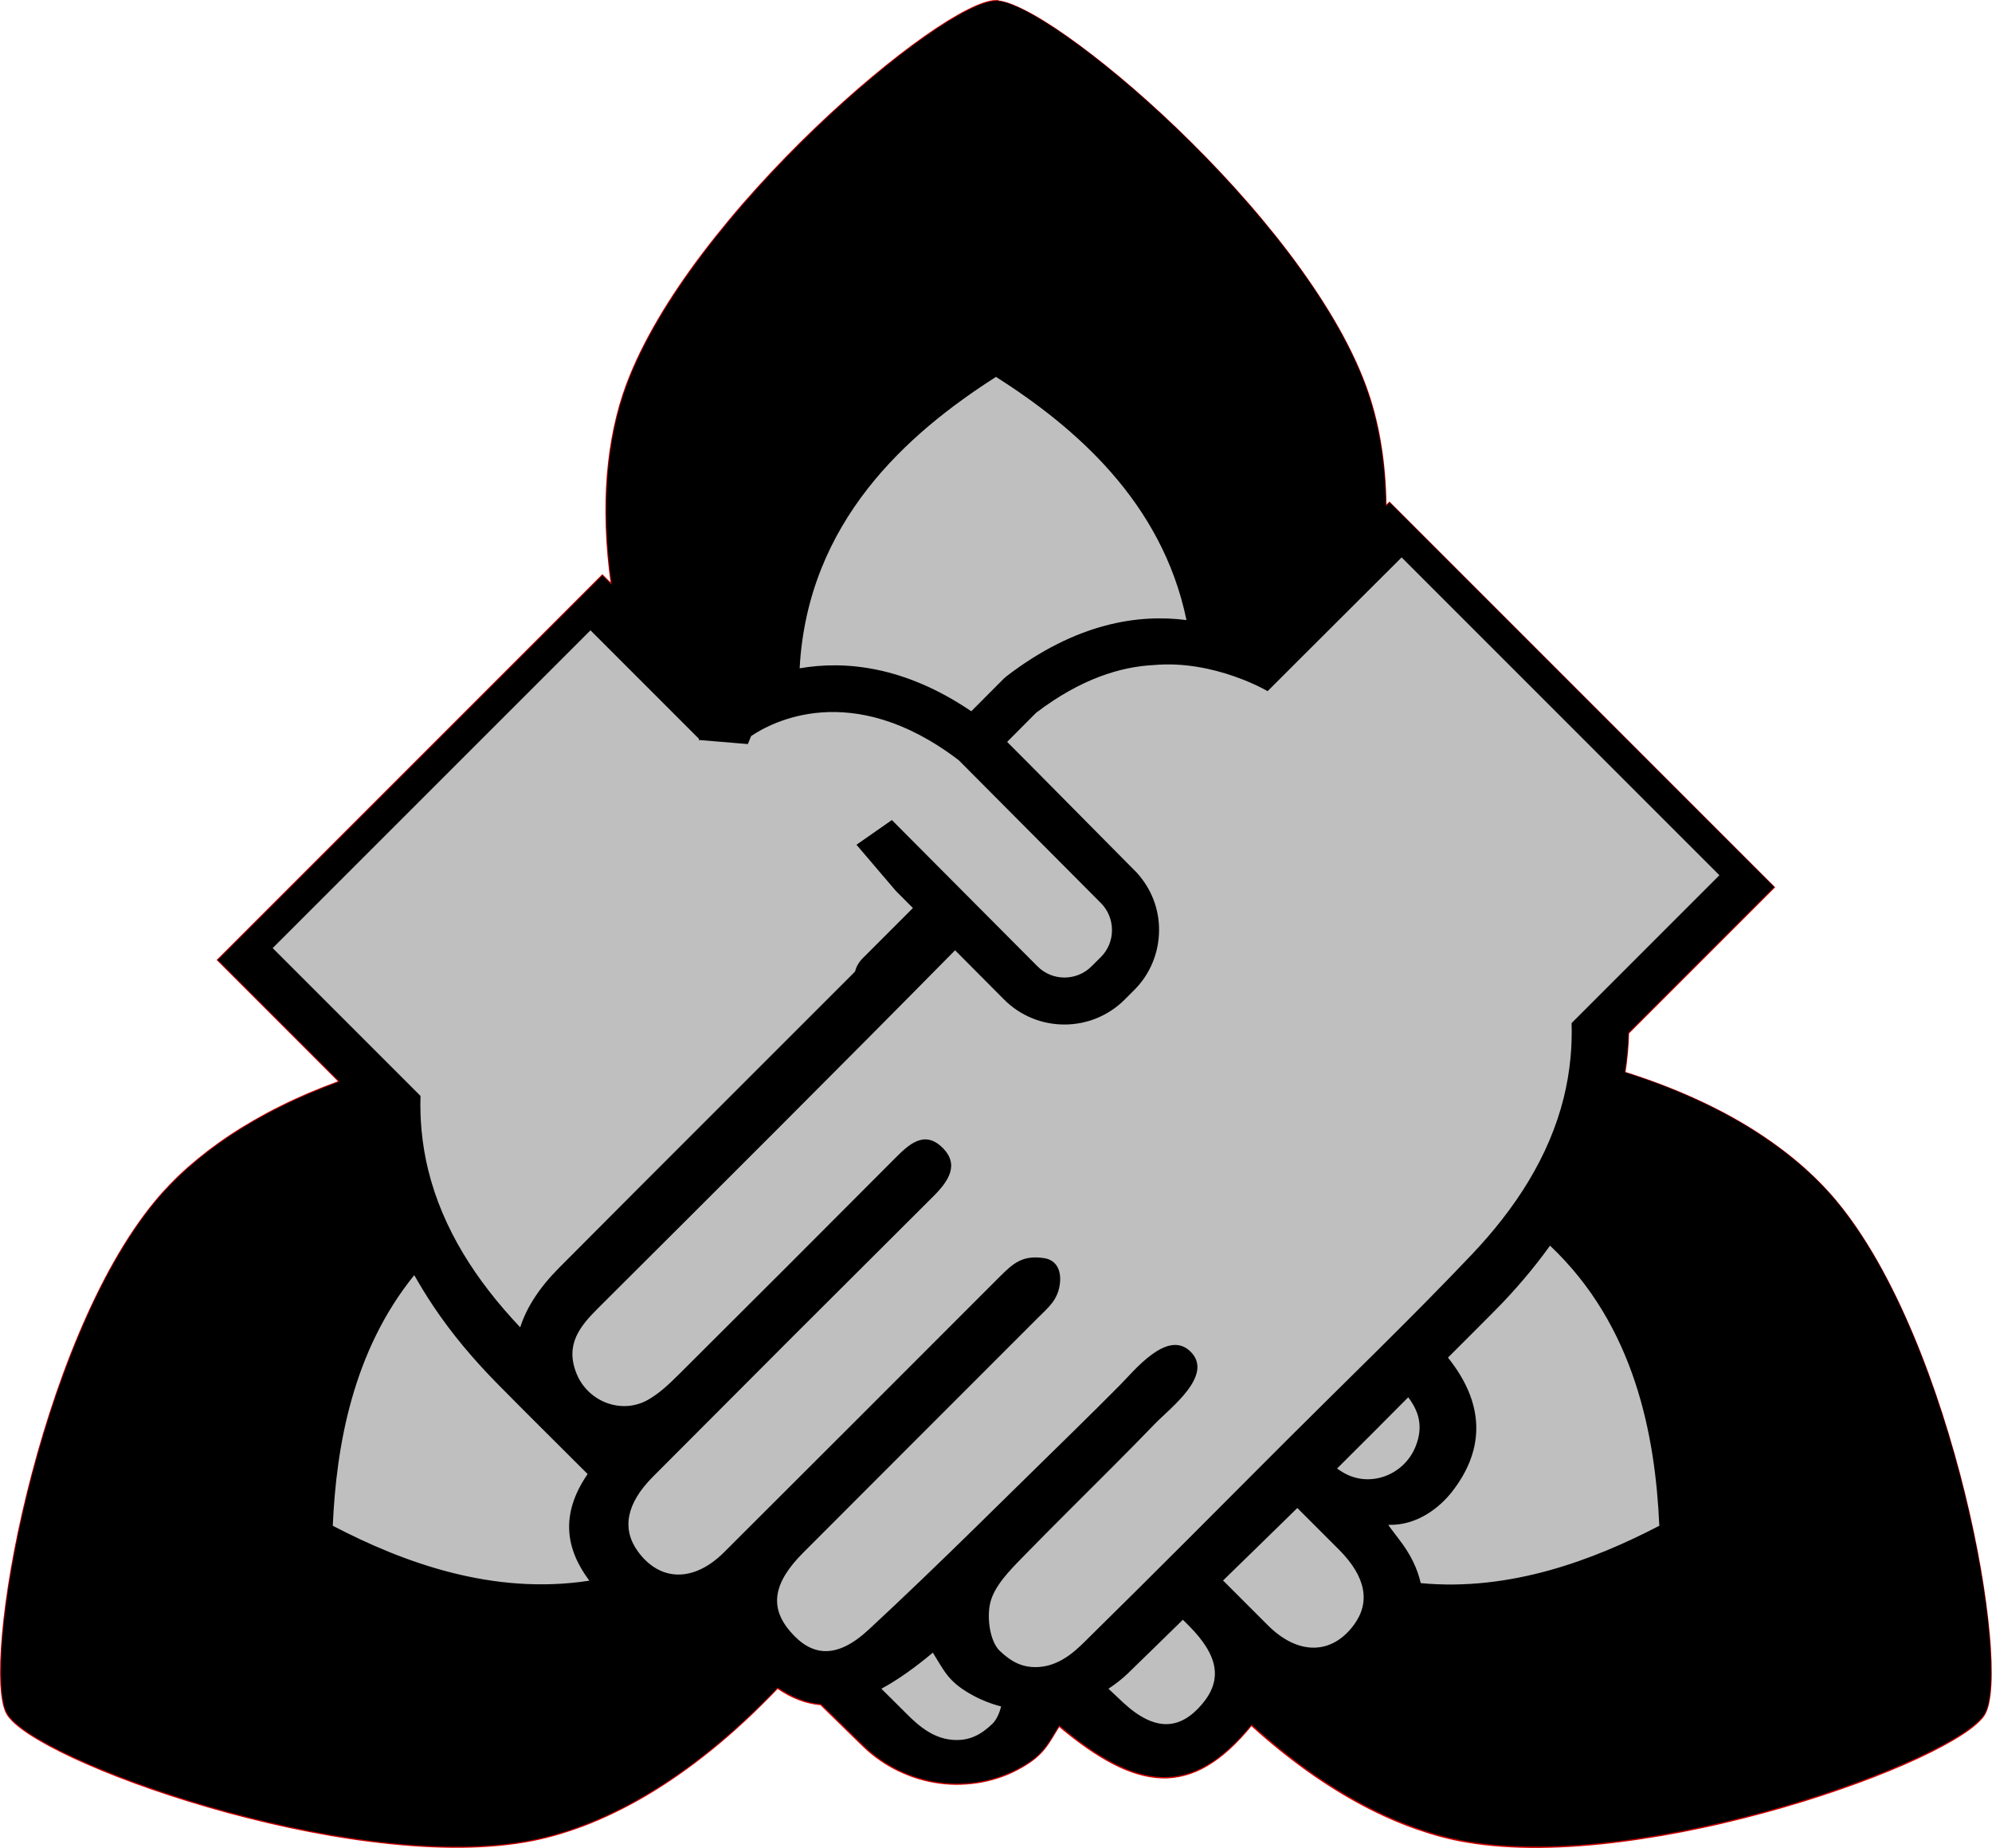
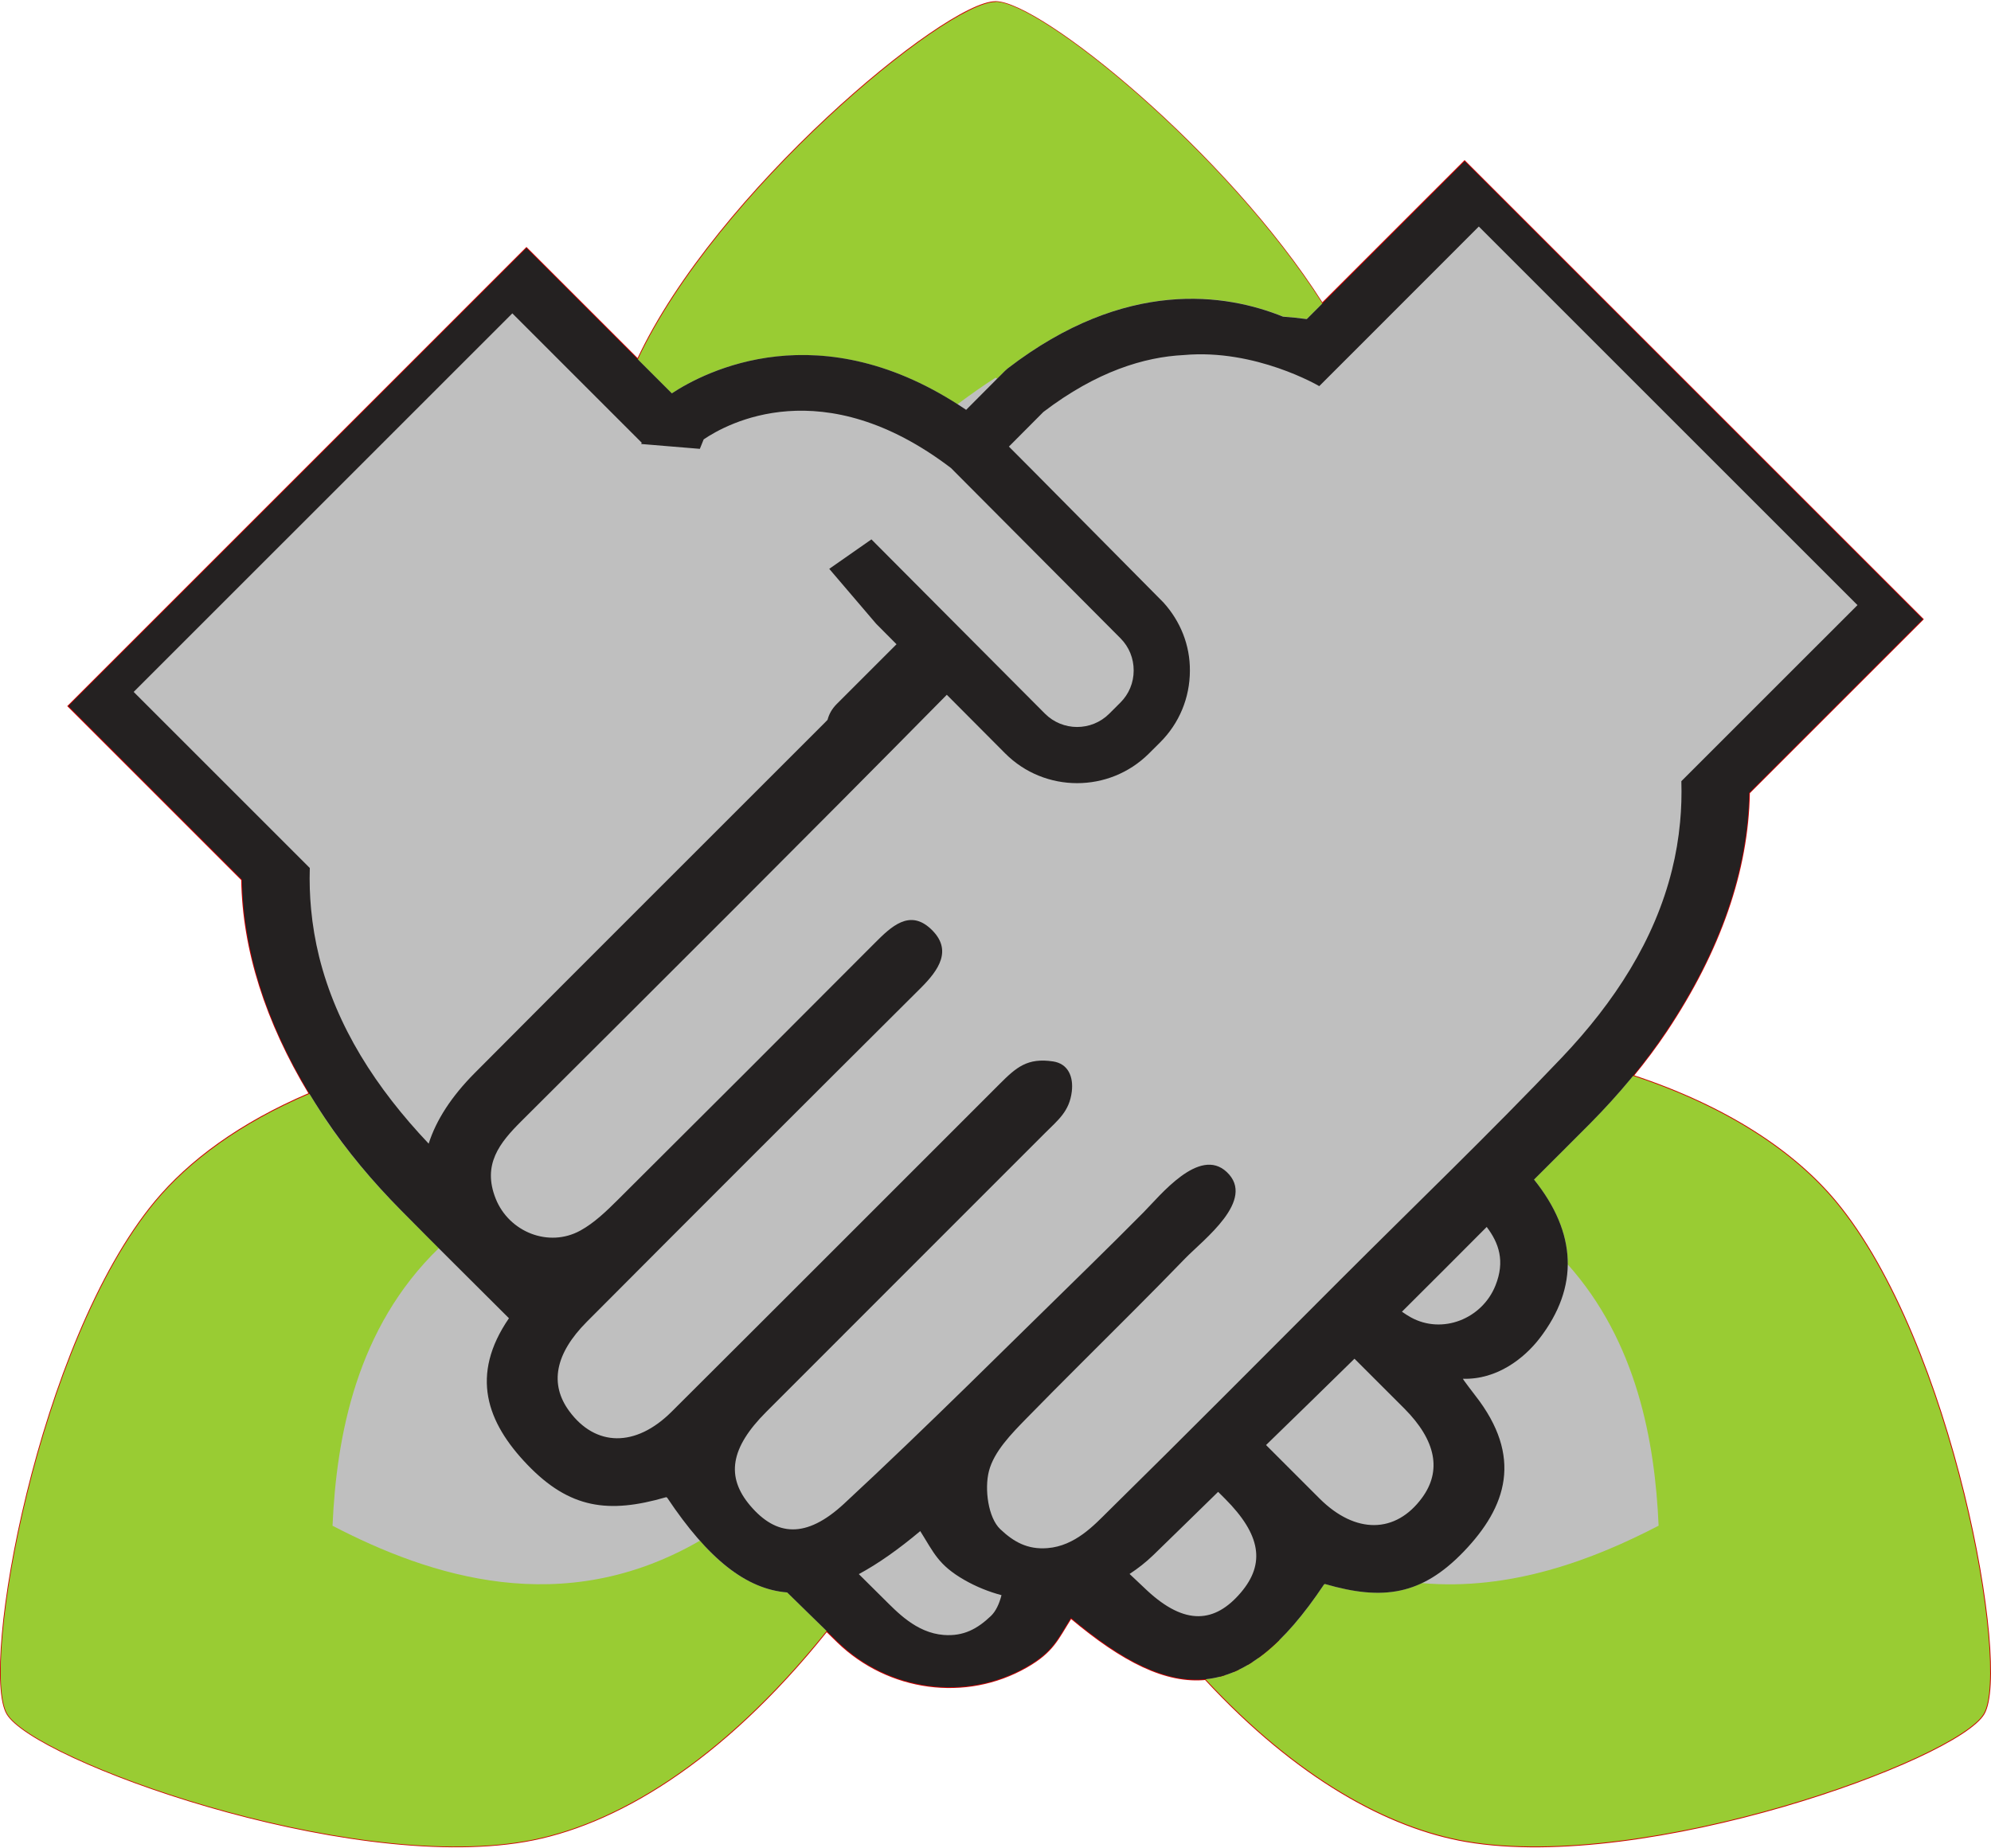
- <svg xmlns="http://www.w3.org/2000/svg" width="30mm" height="27.823mm" viewBox="0 0 30 27.823" version="1.1" id="svg1">
+ <svg xmlns="http://www.w3.org/2000/svg" width="29.767mm" height="27.626mm" viewBox="0 0 29.767 27.626" version="1.1" id="svg1">
  <defs id="defs1" />
-   <g id="layer1" transform="translate(-90.22292,-134.6729)">
-     <g id="g2489" transform="translate(26.21561,-119.1955)">
-       <path id="path2479" style="fill:#bfbfbf;stroke:#cc0000;stroke-width:0.027" d="m 79.008,253.882 c -0.05,0 -0.112,0.013 -0.184,0.037 -0.072,0.024 -0.154,0.06 -0.245,0.106 -0.091,0.046 -0.191,0.103 -0.299,0.169 -0.108,0.067 -0.222,0.143 -0.343,0.228 -0.121,0.085 -0.248,0.179 -0.38,0.281 -0.132,0.102 -0.268,0.211 -0.407,0.328 -0.279,0.233 -0.57,0.494 -0.863,0.774 -0.146,0.14 -0.293,0.286 -0.439,0.436 -0.146,0.15 -0.29,0.303 -0.432,0.46 -0.142,0.157 -0.282,0.317 -0.417,0.48 -0.135,0.163 -0.267,0.327 -0.393,0.493 -0.126,0.166 -0.247,0.334 -0.361,0.502 -0.114,0.168 -0.221,0.336 -0.319,0.504 -0.099,0.168 -0.189,0.335 -0.27,0.501 -0.081,0.166 -0.152,0.331 -0.212,0.493 -0.036,0.098 -0.069,0.199 -0.099,0.303 -0.03,0.105 -0.057,0.213 -0.081,0.325 -0.024,0.112 -0.045,0.227 -0.062,0.345 -0.017,0.119 -0.031,0.241 -0.042,0.366 -0.01,0.125 -0.017,0.254 -0.02,0.386 -0.003,0.132 -0.002,0.267 0.003,0.406 0.004,0.139 0.013,0.28 0.026,0.425 0.013,0.145 0.03,0.293 0.051,0.444 l -0.141,-0.141 -5.791,5.791 1.832,1.832 c -0.16,0.059 -0.315,0.12 -0.464,0.183 -0.149,0.064 -0.292,0.13 -0.429,0.199 -0.137,0.068 -0.269,0.139 -0.395,0.212 -0.126,0.073 -0.247,0.147 -0.362,0.224 -0.115,0.076 -0.224,0.155 -0.328,0.234 -0.104,0.08 -0.202,0.161 -0.296,0.243 -0.093,0.082 -0.181,0.166 -0.263,0.251 -0.082,0.085 -0.16,0.17 -0.231,0.257 -0.111,0.133 -0.217,0.277 -0.321,0.43 -0.103,0.153 -0.203,0.315 -0.299,0.484 -0.096,0.169 -0.188,0.346 -0.277,0.529 -0.089,0.183 -0.173,0.371 -0.254,0.563 -0.081,0.192 -0.158,0.388 -0.231,0.587 -0.073,0.199 -0.142,0.399 -0.207,0.601 -0.065,0.201 -0.126,0.404 -0.183,0.605 -0.057,0.201 -0.109,0.401 -0.158,0.598 -0.097,0.394 -0.177,0.777 -0.239,1.135 -0.031,0.179 -0.058,0.352 -0.08,0.517 -0.022,0.165 -0.04,0.322 -0.053,0.469 -0.013,0.147 -0.022,0.285 -0.026,0.412 -0.004,0.126 -0.003,0.242 0.002,0.344 0.006,0.102 0.016,0.191 0.031,0.266 0.015,0.074 0.035,0.134 0.06,0.177 0.025,0.043 0.067,0.09 0.123,0.141 0.057,0.05 0.129,0.104 0.214,0.16 0.086,0.056 0.185,0.114 0.296,0.174 0.111,0.06 0.235,0.121 0.369,0.184 0.134,0.062 0.279,0.125 0.433,0.189 0.154,0.063 0.317,0.127 0.487,0.189 0.341,0.125 0.713,0.247 1.102,0.36 0.195,0.057 0.394,0.111 0.597,0.162 0.202,0.051 0.408,0.1 0.615,0.144 0.207,0.044 0.416,0.085 0.624,0.121 0.208,0.036 0.417,0.068 0.624,0.093 0.207,0.026 0.413,0.047 0.615,0.062 0.202,0.015 0.402,0.023 0.596,0.025 0.195,0.002 0.385,-0.004 0.569,-0.017 0.184,-0.013 0.362,-0.034 0.532,-0.063 0.141,-0.024 0.285,-0.056 0.432,-0.097 0.147,-0.041 0.297,-0.09 0.449,-0.147 0.152,-0.058 0.307,-0.125 0.464,-0.201 0.157,-0.076 0.316,-0.161 0.476,-0.255 0.161,-0.095 0.323,-0.199 0.486,-0.313 0.164,-0.114 0.328,-0.238 0.494,-0.372 0.166,-0.134 0.333,-0.279 0.5,-0.434 0.167,-0.155 0.335,-0.321 0.503,-0.497 0.054,0.037 0.107,0.07 0.161,0.099 0.054,0.029 0.108,0.054 0.162,0.074 0.054,0.021 0.109,0.038 0.164,0.05 0.055,0.013 0.11,0.021 0.165,0.026 0.215,0.208 0.427,0.419 0.642,0.627 0.08,0.077 0.165,0.147 0.255,0.209 0.089,0.062 0.183,0.116 0.279,0.162 0.097,0.046 0.196,0.085 0.298,0.116 0.102,0.03 0.206,0.053 0.311,0.067 0.105,0.014 0.211,0.02 0.317,0.017 0.106,-0.003 0.212,-0.014 0.317,-0.033 0.105,-0.02 0.209,-0.048 0.311,-0.085 0.102,-0.037 0.201,-0.084 0.297,-0.139 0.083,-0.048 0.149,-0.093 0.204,-0.139 0.055,-0.046 0.098,-0.092 0.137,-0.14 0.077,-0.097 0.134,-0.204 0.219,-0.34 0.147,0.123 0.288,0.233 0.425,0.328 0.137,0.095 0.269,0.176 0.397,0.242 0.128,0.066 0.253,0.117 0.374,0.152 0.061,0.018 0.12,0.031 0.18,0.041 0.059,0.01 0.118,0.015 0.176,0.017 0.058,0.002 0.116,-0.001 0.173,-0.008 0.057,-0.007 0.114,-0.018 0.17,-0.033 0.056,-0.015 0.112,-0.035 0.168,-0.058 0.056,-0.024 0.111,-0.052 0.167,-0.085 0.055,-0.033 0.111,-0.07 0.166,-0.111 0.055,-0.042 0.111,-0.087 0.166,-0.138 0.111,-0.101 0.222,-0.221 0.335,-0.359 0.144,0.131 0.287,0.254 0.43,0.369 0.143,0.115 0.285,0.223 0.426,0.324 0.141,0.1 0.281,0.193 0.42,0.279 0.139,0.086 0.277,0.165 0.413,0.237 0.136,0.072 0.271,0.137 0.405,0.196 0.133,0.059 0.265,0.11 0.395,0.156 0.13,0.045 0.258,0.085 0.383,0.118 0.126,0.033 0.249,0.06 0.371,0.08 0.17,0.029 0.349,0.05 0.533,0.063 0.184,0.013 0.374,0.019 0.569,0.017 0.195,-0.002 0.394,-0.01 0.596,-0.025 0.202,-0.015 0.408,-0.035 0.615,-0.062 0.207,-0.026 0.415,-0.058 0.624,-0.093 0.208,-0.036 0.417,-0.077 0.624,-0.121 0.207,-0.044 0.412,-0.093 0.615,-0.144 0.202,-0.051 0.402,-0.106 0.597,-0.162 0.39,-0.113 0.761,-0.235 1.102,-0.36 0.171,-0.062 0.334,-0.126 0.488,-0.189 0.154,-0.063 0.299,-0.126 0.433,-0.189 0.134,-0.062 0.258,-0.124 0.369,-0.184 0.111,-0.06 0.211,-0.118 0.296,-0.174 0.086,-0.056 0.158,-0.109 0.214,-0.16 0.057,-0.05 0.099,-0.098 0.123,-0.141 0.025,-0.043 0.045,-0.103 0.06,-0.177 0.015,-0.074 0.026,-0.163 0.031,-0.265 0.006,-0.102 0.006,-0.217 0.002,-0.344 -0.004,-0.126 -0.012,-0.264 -0.026,-0.412 -0.013,-0.147 -0.031,-0.304 -0.053,-0.469 -0.022,-0.165 -0.049,-0.338 -0.08,-0.517 -0.062,-0.358 -0.142,-0.741 -0.239,-1.135 -0.048,-0.197 -0.101,-0.397 -0.158,-0.598 -0.057,-0.201 -0.118,-0.403 -0.183,-0.605 -0.065,-0.201 -0.134,-0.402 -0.207,-0.601 -0.073,-0.199 -0.15,-0.395 -0.231,-0.587 -0.081,-0.192 -0.166,-0.381 -0.254,-0.563 -0.089,-0.183 -0.181,-0.359 -0.277,-0.529 -0.096,-0.169 -0.196,-0.331 -0.299,-0.484 -0.103,-0.153 -0.211,-0.297 -0.321,-0.43 -0.079,-0.095 -0.165,-0.19 -0.257,-0.283 -0.092,-0.093 -0.191,-0.185 -0.296,-0.276 -0.105,-0.09 -0.218,-0.179 -0.336,-0.266 -0.119,-0.087 -0.244,-0.172 -0.376,-0.255 -0.132,-0.083 -0.271,-0.163 -0.417,-0.241 -0.146,-0.078 -0.299,-0.153 -0.459,-0.225 -0.16,-0.072 -0.327,-0.142 -0.501,-0.208 -0.174,-0.066 -0.355,-0.129 -0.543,-0.188 0.015,-0.1 0.028,-0.199 0.037,-0.298 0.009,-0.099 0.015,-0.199 0.017,-0.297 l 2.195,-2.195 -5.791,-5.791 -0.057,0.058 c -0.002,-0.175 -0.01,-0.344 -0.024,-0.507 -0.014,-0.163 -0.035,-0.321 -0.061,-0.473 -0.026,-0.152 -0.058,-0.298 -0.095,-0.438 -0.037,-0.14 -0.08,-0.274 -0.127,-0.401 -0.06,-0.162 -0.131,-0.327 -0.212,-0.493 -0.081,-0.166 -0.171,-0.334 -0.27,-0.501 -0.099,-0.168 -0.206,-0.336 -0.32,-0.504 -0.114,-0.168 -0.234,-0.336 -0.36,-0.502 -0.126,-0.166 -0.258,-0.331 -0.393,-0.493 -0.135,-0.163 -0.275,-0.323 -0.417,-0.48 -0.142,-0.157 -0.287,-0.311 -0.432,-0.46 -0.146,-0.15 -0.293,-0.295 -0.439,-0.436 -0.293,-0.281 -0.584,-0.541 -0.863,-0.774 -0.139,-0.116 -0.276,-0.226 -0.408,-0.328 -0.132,-0.102 -0.259,-0.196 -0.38,-0.281 -0.121,-0.085 -0.236,-0.162 -0.343,-0.228 -0.108,-0.067 -0.208,-0.123 -0.299,-0.169 -0.091,-0.046 -0.173,-0.082 -0.245,-0.106 -0.072,-0.024 -0.134,-0.037 -0.184,-0.037 z" />
-       <path id="path2441" style="fill:#000000;fill-opacity:1;fill-rule:nonzero;stroke:none;stroke-width:0.027" d="m 79.008,253.882 c -0.798,0 -4.605,3.197 -5.564,5.792 -0.288,0.78 -0.395,1.79 -0.224,3 l -0.141,-0.141 -5.791,5.791 1.832,1.832 c -1.283,0.468 -2.194,1.111 -2.769,1.802 -1.768,2.128 -2.633,7.024 -2.234,7.715 0.399,0.692 5.071,2.39 7.798,1.923 1.128,-0.193 2.46,-0.902 3.806,-2.316 0.215,0.147 0.43,0.231 0.652,0.249 0.215,0.208 0.427,0.419 0.642,0.627 0.639,0.617 1.614,0.755 2.385,0.313 0.333,-0.19 0.389,-0.348 0.56,-0.619 1.174,0.985 1.997,1.095 2.897,-0.013 1.151,1.046 2.273,1.592 3.243,1.758 2.728,0.467 7.399,-1.231 7.798,-1.923 0.399,-0.692 -0.465,-5.587 -2.234,-7.715 -0.635,-0.763 -1.681,-1.468 -3.186,-1.941 0.03,-0.199 0.051,-0.398 0.054,-0.596 l 2.195,-2.195 -5.791,-5.791 -0.057,0.058 c -0.007,-0.699 -0.119,-1.308 -0.308,-1.819 -0.959,-2.596 -4.767,-5.792 -5.565,-5.792 z m 0,5.662 c 1.18,0.751 2.499,1.878 2.868,3.662 -0.716,-0.093 -1.658,0.037 -2.716,0.85 l -0.035,0.031 -0.49,0.492 c -1.014,-0.688 -1.912,-0.763 -2.585,-0.647 0.12,-2.209 1.625,-3.538 2.957,-4.388 z m 6.108,2.718 4.786,4.786 -2.226,2.226 c 0.005,0.176 -1.08e-4,0.349 -0.016,0.518 -0.019,0.207 -0.054,0.409 -0.102,0.605 -0.22,0.885 -0.722,1.665 -1.393,2.371 -0.909,0.957 -1.862,1.872 -2.796,2.805 -0.979,0.98 -1.955,1.964 -2.943,2.935 -0.169,0.167 -0.412,0.434 -0.762,0.462 -0.254,0.02 -0.428,-0.079 -0.598,-0.24 -0.152,-0.144 -0.201,-0.507 -0.143,-0.735 0.064,-0.246 0.282,-0.469 0.472,-0.664 0.446,-0.457 0.901,-0.906 1.352,-1.358 0.22,-0.22 0.439,-0.442 0.655,-0.666 0.23,-0.238 0.904,-0.74 0.526,-1.094 -0.347,-0.325 -0.843,0.301 -1.052,0.511 -0.22,0.221 -0.44,0.441 -0.663,0.659 -1.037,1.012 -2.059,2.039 -3.122,3.024 -0.48,0.446 -0.857,0.412 -1.186,0.025 -0.312,-0.366 -0.252,-0.732 0.201,-1.185 1.174,-1.177 2.351,-2.351 3.526,-3.528 0.165,-0.165 0.308,-0.272 0.338,-0.525 0.022,-0.186 -0.046,-0.351 -0.238,-0.38 -0.323,-0.049 -0.464,0.075 -0.671,0.282 -1.383,1.383 -2.765,2.768 -4.15,4.148 -0.455,0.453 -0.963,0.443 -1.295,-0.011 -0.248,-0.339 -0.179,-0.723 0.225,-1.128 1.403,-1.409 2.809,-2.815 4.219,-4.218 0.23,-0.229 0.41,-0.485 0.128,-0.749 -0.269,-0.252 -0.501,-0.029 -0.706,0.177 -1.081,1.086 -2.165,2.169 -3.251,3.25 -0.145,0.144 -0.297,0.29 -0.473,0.387 -0.399,0.219 -0.9,0.02 -1.069,-0.402 -0.173,-0.433 0.049,-0.707 0.324,-0.981 1.798,-1.792 3.596,-3.584 5.378,-5.391 l 0.736,0.74 c 0.251,0.252 0.58,0.378 0.911,0.378 0.328,0 0.656,-0.125 0.906,-0.374 l 0.141,-0.141 c 0.243,-0.241 0.377,-0.564 0.378,-0.908 0.002,-0.323 -0.12,-0.625 -0.334,-0.862 l -1.633,-1.649 -0.321,-0.322 0.436,-0.438 c 0.675,-0.514 1.277,-0.695 1.774,-0.719 0.909,-0.082 1.713,0.393 1.713,0.393 l 0.483,-0.483 z m -12.216,1.098 1.534,1.534 0.101,0.101 -0.006,0.016 0.741,0.062 0.049,-0.12 c 0.292,-0.199 1.506,-0.873 3.126,0.362 l 2.143,2.153 c 0.107,0.108 0.166,0.253 0.166,0.407 0,0.154 -0.06,0.298 -0.168,0.406 l -0.142,0.141 c -0.225,0.223 -0.589,0.222 -0.812,-0.002 l -2.193,-2.203 -0.533,0.372 0.593,0.695 0.257,0.258 c -0.252,0.252 -0.504,0.504 -0.756,0.756 -0.063,0.063 -0.098,0.131 -0.116,0.2 -0.013,0.013 -0.025,0.026 -0.038,0.039 -1.473,1.476 -2.952,2.947 -4.422,4.426 -0.294,0.296 -0.488,0.595 -0.582,0.893 -0.666,-0.703 -1.166,-1.481 -1.384,-2.362 -0.049,-0.196 -0.083,-0.398 -0.102,-0.605 -0.016,-0.169 -0.021,-0.342 -0.016,-0.518 l -2.226,-2.226 z m 14.451,9.266 c 1.276,1.204 1.586,2.856 1.646,4.218 -0.996,0.518 -2.246,0.99 -3.593,0.864 -0.048,-0.212 -0.149,-0.433 -0.334,-0.669 -0.004,-0.006 -0.161,-0.21 -0.154,-0.209 0.434,0.014 0.777,-0.262 0.966,-0.507 0.504,-0.652 0.473,-1.337 -0.068,-2.011 0.237,-0.238 0.476,-0.473 0.711,-0.712 0.3,-0.303 0.577,-0.628 0.826,-0.974 z m -17.105,0.444 c 0.088,0.154 0.181,0.308 0.284,0.462 0.28,0.42 0.607,0.806 0.961,1.166 0.452,0.459 0.911,0.912 1.366,1.367 -0.42,0.612 -0.327,1.134 0.026,1.606 -1.451,0.224 -2.802,-0.273 -3.864,-0.827 0.053,-1.201 0.299,-2.627 1.227,-3.774 z m 14.97,1.84 c 0.154,0.205 0.234,0.433 0.11,0.741 -0.169,0.422 -0.67,0.622 -1.069,0.403 -0.039,-0.021 -0.076,-0.046 -0.113,-0.072 0.359,-0.356 0.715,-0.714 1.071,-1.072 z m -1.671,1.666 c 0.21,0.21 0.42,0.419 0.63,0.63 0.404,0.406 0.473,0.789 0.224,1.128 -0.332,0.454 -0.84,0.464 -1.295,0.011 -0.226,-0.225 -0.451,-0.451 -0.677,-0.677 0.373,-0.364 0.747,-0.726 1.118,-1.091 z m -1.724,1.683 c 0.029,0.029 0.058,0.058 0.088,0.087 0.452,0.453 0.512,0.819 0.2,1.186 -0.328,0.386 -0.705,0.42 -1.186,-0.025 -0.075,-0.069 -0.148,-0.14 -0.222,-0.209 0.105,-0.069 0.206,-0.147 0.299,-0.237 0.275,-0.265 0.546,-0.535 0.821,-0.801 z m -3.765,0.496 c 0.171,0.271 0.227,0.428 0.56,0.619 0.149,0.086 0.307,0.149 0.468,0.191 -0.027,0.108 -0.071,0.204 -0.133,0.263 -0.169,0.161 -0.344,0.26 -0.598,0.24 -0.35,-0.027 -0.593,-0.294 -0.762,-0.462 -0.104,-0.102 -0.206,-0.206 -0.31,-0.308 0.243,-0.131 0.499,-0.312 0.776,-0.544 z" />
+   <g id="layer1" transform="translate(-90.28897,-134.6494)">
+     <g id="g1984" style="display:inline" transform="translate(-13.19343,-119.415)">
+       <path id="path1984" style="display:inline;fill:#bfbfbf;fill-opacity:1;fill-rule:nonzero;stroke:#cc0000;stroke-width:0.089" d="m -6494.133,960.354 v 0.002 c -2.84,0 -15.814,10.783 -20.215,20.201 l -6.293,-6.293 -25.887,25.889 9.812,9.812 c 0.069,3.956 1.351,8.002 3.816,12.092 -3.937,1.677 -6.811,3.821 -8.707,6.101 -6.633,7.983 -9.876,26.343 -8.379,28.938 1.497,2.594 19.02,8.966 29.25,7.213 5.007,-0.858 11.089,-4.417 17.057,-11.879 0.213,0.208 0.425,0.416 0.639,0.623 2.857,2.758 7.215,3.374 10.66,1.4 1.489,-0.851 1.742,-1.555 2.504,-2.766 2.934,2.462 5.376,3.704 7.662,3.459 -0.016,0 -0.031,0.01 -0.047,0.01 0,2e-4 2e-4,-2e-4 -0.01,0 5.203,5.617 10.377,8.407 14.734,9.154 10.231,1.753 27.751,-4.619 29.248,-7.213 1.496,-2.594 -1.746,-20.954 -8.379,-28.938 -2.308,-2.776 -6.076,-5.34 -11.445,-7.113 0.665,-0.812 1.298,-1.652 1.881,-2.525 3.039,-4.558 4.601,-9.066 4.678,-13.465 l 9.812,-9.813 -25.887,-25.889 -8.047,8.045 c -5.401,-8.514 -15.936,-17.045 -18.461,-17.045 z m 16.035,92.594 c -0.276,0.271 -0.551,0.516 -0.826,0.736 -0.126,0.101 -0.253,0.177 -0.379,0.268 0.401,-0.288 0.803,-0.609 1.205,-1.004 z m -1.523,1.23 c -0.043,0.028 -0.086,0.065 -0.129,0.092 -0.047,0.029 -0.094,0.047 -0.141,0.074 0.09,-0.053 0.179,-0.108 0.27,-0.166 z m -0.785,0.44 c -0.057,0.027 -0.113,0.065 -0.17,0.09 -0.031,0.014 -0.063,0.02 -0.094,0.033 0.088,-0.037 0.176,-0.081 0.264,-0.123 z m -0.836,0.324 c -0.057,0.017 -0.113,0.045 -0.17,0.061 -0.011,0 -0.022,0 -0.033,0.01 0.068,-0.018 0.135,-0.046 0.203,-0.066 z" transform="matrix(0.2645833,0,0,0.2645833,1836.606,0)" />
+       <path id="path1940" style="fill:#99cc33;fill-opacity:1;fill-rule:nonzero;stroke:none;stroke-width:0.027" d="m 115.842,278.455 c -0.197,-0.192 -0.393,-0.385 -0.591,-0.577 -0.076,-0.006 -0.152,-0.018 -0.227,-0.037 -0.075,-0.019 -0.15,-0.044 -0.224,-0.075 -0.074,-0.032 -0.149,-0.07 -0.223,-0.114 -0.074,-0.045 -0.147,-0.096 -0.221,-0.154 -0.074,-0.058 -0.148,-0.123 -0.222,-0.195 -0.062,-0.06 -0.124,-0.129 -0.187,-0.199 -2.049,1.187 -4.041,0.533 -5.493,-0.223 0.059,-1.339 0.358,-2.959 1.589,-4.151 -0.189,-0.189 -0.38,-0.378 -0.568,-0.568 -0.105,-0.106 -0.208,-0.215 -0.309,-0.325 -0.1,-0.11 -0.198,-0.223 -0.294,-0.337 -0.095,-0.115 -0.188,-0.232 -0.277,-0.351 -0.089,-0.119 -0.176,-0.241 -0.258,-0.365 -0.081,-0.121 -0.155,-0.242 -0.228,-0.363 -1.042,0.444 -1.802,1.011 -2.304,1.614 -1.755,2.112 -2.613,6.97 -2.217,7.656 0.396,0.686 5.032,2.372 7.739,1.908 1.325,-0.227 2.934,-1.169 4.513,-3.143 z" />
+       <path id="path1935" style="fill:#99cc33;fill-opacity:1;fill-rule:nonzero;stroke:none;stroke-width:0.027" d="m 127.899,270.151 c -0.013,0.016 -0.025,0.033 -0.039,0.049 -0.095,0.115 -0.193,0.227 -0.294,0.337 -0.1,0.11 -0.203,0.219 -0.308,0.325 -0.278,0.282 -0.561,0.56 -0.841,0.841 0.08,0.1 0.15,0.2 0.211,0.3 0.061,0.1 0.112,0.2 0.155,0.3 0.042,0.1 0.075,0.2 0.098,0.3 0.023,0.1 0.036,0.2 0.04,0.3 7.9e-4,0.022 -0.004,0.043 -0.004,0.065 1.042,1.164 1.308,2.661 1.363,3.912 -0.984,0.512 -2.218,0.978 -3.548,0.858 -0.024,0.011 -0.048,0.026 -0.072,0.036 -0.08,0.032 -0.161,0.057 -0.244,0.075 -0.083,0.018 -0.168,0.028 -0.255,0.032 -0.087,0.004 -0.177,10e-4 -0.269,-0.007 -0.092,-0.009 -0.188,-0.024 -0.287,-0.044 -0.099,-0.02 -0.202,-0.046 -0.309,-0.077 -0.008,-0.002 -0.016,8.7e-4 -0.02,0.008 -0.076,0.113 -0.151,0.22 -0.225,0.319 -0.074,0.099 -0.148,0.192 -0.222,0.277 -0.074,0.085 -0.147,0.164 -0.22,0.235 -0.073,0.072 -0.146,0.137 -0.219,0.195 -0.073,0.058 -0.146,0.11 -0.219,0.155 -0.073,0.045 -0.145,0.084 -0.219,0.116 -0.073,0.032 -0.147,0.058 -0.221,0.078 -0.074,0.02 -0.149,0.033 -0.224,0.04 -5.1e-4,5e-5 -10e-4,-5e-5 -0.002,0 1.377,1.486 2.746,2.224 3.898,2.422 2.707,0.464 7.343,-1.222 7.739,-1.908 0.396,-0.686 -0.462,-5.544 -2.217,-7.656 -0.611,-0.735 -1.608,-1.413 -3.028,-1.882 z" />
+       <path id="path1931" style="fill:#99cc33;fill-opacity:1;fill-rule:nonzero;stroke:none;stroke-width:0.027" d="m 118.367,254.094 c -0.751,0 -4.184,2.853 -5.349,5.345 l 0.508,0.508 c 0.061,-0.04 0.142,-0.09 0.24,-0.143 0.098,-0.053 0.214,-0.109 0.347,-0.163 0.132,-0.054 0.281,-0.105 0.445,-0.148 0.082,-0.021 0.167,-0.041 0.256,-0.057 0.089,-0.017 0.182,-0.031 0.278,-0.041 0.096,-0.01 0.195,-0.017 0.297,-0.02 0.102,-0.003 0.207,-9.1e-4 0.316,0.006 0.108,0.007 0.219,0.018 0.333,0.035 0.114,0.017 0.231,0.04 0.35,0.07 0.119,0.029 0.241,0.065 0.365,0.108 0.124,0.043 0.251,0.093 0.379,0.151 0.129,0.058 0.259,0.124 0.392,0.198 0.089,0.05 0.18,0.11 0.271,0.168 0.191,-0.141 0.384,-0.279 0.573,-0.399 0.008,0.005 0.015,0.011 0.023,0.016 l 0.116,-0.117 0.041,-0.037 c 0.11,-0.085 0.22,-0.164 0.328,-0.237 0.108,-0.073 0.215,-0.14 0.321,-0.201 0.106,-0.061 0.211,-0.117 0.314,-0.168 0.103,-0.051 0.205,-0.096 0.306,-0.137 0.101,-0.041 0.2,-0.077 0.298,-0.109 0.098,-0.032 0.194,-0.059 0.288,-0.082 0.095,-0.023 0.188,-0.042 0.279,-0.057 0.091,-0.015 0.181,-0.027 0.269,-0.036 0.088,-0.008 0.174,-0.013 0.258,-0.015 0.084,-0.002 0.167,-10e-4 0.247,0.002 0.161,0.007 0.313,0.024 0.457,0.049 0.144,0.025 0.279,0.057 0.404,0.094 0.126,0.037 0.242,0.078 0.347,0.12 0.118,0.009 0.237,0.02 0.356,0.037 l 0.233,-0.233 c -1.429,-2.253 -4.216,-4.51 -4.884,-4.51 z" />
+       <path id="path1907" style="display:inline;fill:#242121;fill-opacity:1;fill-rule:nonzero;stroke:none;stroke-width:0.089" d="m -6467.624,969.356 -8.924,8.923 c -0.449,-0.062 -0.896,-0.105 -1.344,-0.138 -3.196,-1.295 -8.884,-2.207 -15.557,2.928 l -0.156,0.139 -2.191,2.2 c -8.245,-5.594 -14.789,-2.146 -16.63,-0.932 l -8.214,-8.213 -25.887,25.888 9.813,9.813 c 0.077,4.398 1.639,8.906 4.677,13.464 1.251,1.877 2.713,3.607 4.298,5.212 2.022,2.051 4.072,4.075 6.109,6.111 -2.209,3.219 -1.261,5.881 1.041,8.278 2.388,2.488 4.589,2.779 7.827,1.84 0.028,-0.01 0.058,0.01 0.076,0.03 2.322,3.478 4.468,5.164 6.777,5.35 0.959,0.931 1.908,1.874 2.871,2.803 2.857,2.758 7.215,3.374 10.66,1.401 1.489,-0.851 1.742,-1.555 2.504,-2.766 5.828,4.891 9.715,4.98 14.295,-1.881 0.016,-0.026 0.047,-0.036 0.076,-0.029 3.238,0.938 5.439,0.646 7.827,-1.84 2.432,-2.533 3.358,-5.361 0.64,-8.83 -0.021,-0.026 -0.721,-0.938 -0.688,-0.936 1.938,0.062 3.473,-1.173 4.321,-2.268 2.253,-2.914 2.114,-5.976 -0.303,-8.99 1.058,-1.064 2.128,-2.114 3.18,-3.18 1.586,-1.605 3.046,-3.335 4.298,-5.212 3.039,-4.558 4.601,-9.066 4.678,-13.465 l 9.812,-9.813 z m 0.798,3.691 21.397,21.398 -9.952,9.951 c 0.024,0.788 -5e-4,1.562 -0.072,2.318 -0.086,0.925 -0.24,1.827 -0.458,2.704 -0.982,3.955 -3.228,7.444 -6.225,10.6 -4.066,4.277 -8.325,8.368 -12.499,12.541 -4.378,4.38 -8.74,8.778 -13.155,13.122 -0.757,0.746 -1.845,1.942 -3.409,2.063 -1.135,0.09 -1.911,-0.354 -2.67,-1.072 -0.68,-0.645 -0.901,-2.268 -0.638,-3.284 0.284,-1.101 1.261,-2.097 2.111,-2.968 1.996,-2.043 4.029,-4.049 6.046,-6.072 0.982,-0.985 1.961,-1.974 2.927,-2.974 1.03,-1.063 4.039,-3.31 2.35,-4.891 -1.55,-1.451 -3.77,1.347 -4.702,2.285 -0.982,0.987 -1.966,1.973 -2.963,2.947 -4.635,4.525 -9.206,9.115 -13.955,13.518 -2.148,1.993 -3.83,1.841 -5.3,0.114 -1.393,-1.636 -1.126,-3.272 0.897,-5.298 5.25,-5.26 10.51,-10.511 15.762,-15.77 0.738,-0.737 1.375,-1.219 1.509,-2.346 0.099,-0.832 -0.205,-1.57 -1.062,-1.698 -1.445,-0.216 -2.073,0.333 -3.002,1.261 -6.184,6.182 -12.36,12.372 -18.554,18.543 -2.032,2.023 -4.302,1.982 -5.787,-0.047 -1.111,-1.516 -0.803,-3.232 1.004,-5.045 6.272,-6.298 12.559,-12.583 18.859,-18.854 1.027,-1.023 1.833,-2.169 0.574,-3.348 -1.204,-1.127 -2.24,-0.129 -3.158,0.792 -4.834,4.853 -9.678,9.695 -14.533,14.527 -0.646,0.642 -1.324,1.298 -2.112,1.732 -1.782,0.98 -4.025,0.088 -4.781,-1.798 -0.774,-1.935 0.22,-3.162 1.448,-4.386 8.036,-8.01 16.075,-16.021 24.041,-24.099 l 3.292,3.307 c 1.12,1.127 2.595,1.688 4.072,1.688 1.466,0 2.933,-0.557 4.052,-1.67 l 0.633,-0.63 c 1.085,-1.079 1.684,-2.52 1.687,-4.057 0.01,-1.444 -0.535,-2.793 -1.493,-3.853 l -7.3,-7.372 -1.434,-1.441 1.949,-1.958 c 3.017,-2.299 5.71,-3.106 7.929,-3.216 4.064,-0.368 7.658,1.757 7.658,1.757 l 2.159,-2.158 z m -54.613,4.908 6.86,6.86 0.451,0.451 -0.029,0.072 3.314,0.275 0.216,-0.535 c 1.306,-0.89 6.732,-3.901 13.975,1.619 l 9.581,9.626 c 0.48,0.483 0.744,1.129 0.742,1.818 0,0.69 -0.268,1.334 -0.752,1.814 l -0.633,0.632 c -1.005,0.999 -2.631,0.994 -3.631,-0.01 l -9.803,-9.847 -2.383,1.665 2.653,3.107 1.148,1.155 c -1.125,1.126 -2.251,2.251 -3.378,3.378 -0.281,0.281 -0.44,0.586 -0.519,0.894 -0.056,0.058 -0.113,0.118 -0.169,0.174 -6.587,6.597 -13.196,13.175 -19.767,19.787 -1.315,1.323 -2.18,2.659 -2.603,3.993 -2.978,-3.145 -5.21,-6.619 -6.189,-10.558 -0.217,-0.878 -0.371,-1.779 -0.457,-2.704 -0.071,-0.756 -0.096,-1.529 -0.072,-2.318 l -9.952,-9.952 z m 55.059,51.636 c 0.69,0.914 1.046,1.932 0.494,3.311 -0.755,1.886 -2.999,2.78 -4.779,1.8 -0.174,-0.096 -0.341,-0.205 -0.505,-0.32 1.605,-1.589 3.194,-3.194 4.79,-4.791 z m -7.472,7.448 c 0.937,0.94 1.879,1.874 2.816,2.814 1.806,1.814 2.115,3.528 1.004,5.044 -1.485,2.029 -3.756,2.073 -5.789,0.049 -1.01,-1.007 -2.018,-2.019 -3.028,-3.028 1.666,-1.626 3.339,-3.244 4.997,-4.879 z m -7.705,7.524 c 0.13,0.131 0.26,0.26 0.392,0.391 2.02,2.025 2.286,3.663 0.894,5.3 -1.468,1.726 -3.151,1.879 -5.298,-0.114 -0.334,-0.309 -0.661,-0.625 -0.992,-0.936 0.471,-0.309 0.92,-0.658 1.334,-1.058 1.23,-1.187 2.444,-2.392 3.671,-3.583 z m -16.833,2.218 c 0.763,1.21 1.013,1.914 2.501,2.766 0.668,0.382 1.373,0.664 2.091,0.856 -0.122,0.482 -0.319,0.91 -0.597,1.175 -0.757,0.72 -1.537,1.162 -2.671,1.074 -1.564,-0.123 -2.649,-1.316 -3.408,-2.063 -0.465,-0.456 -0.923,-0.92 -1.386,-1.376 1.086,-0.585 2.232,-1.392 3.47,-2.43 z" transform="matrix(0.2645833,0,0,0.2645833,1836.606,0)" />
    </g>
  </g>
</svg>
